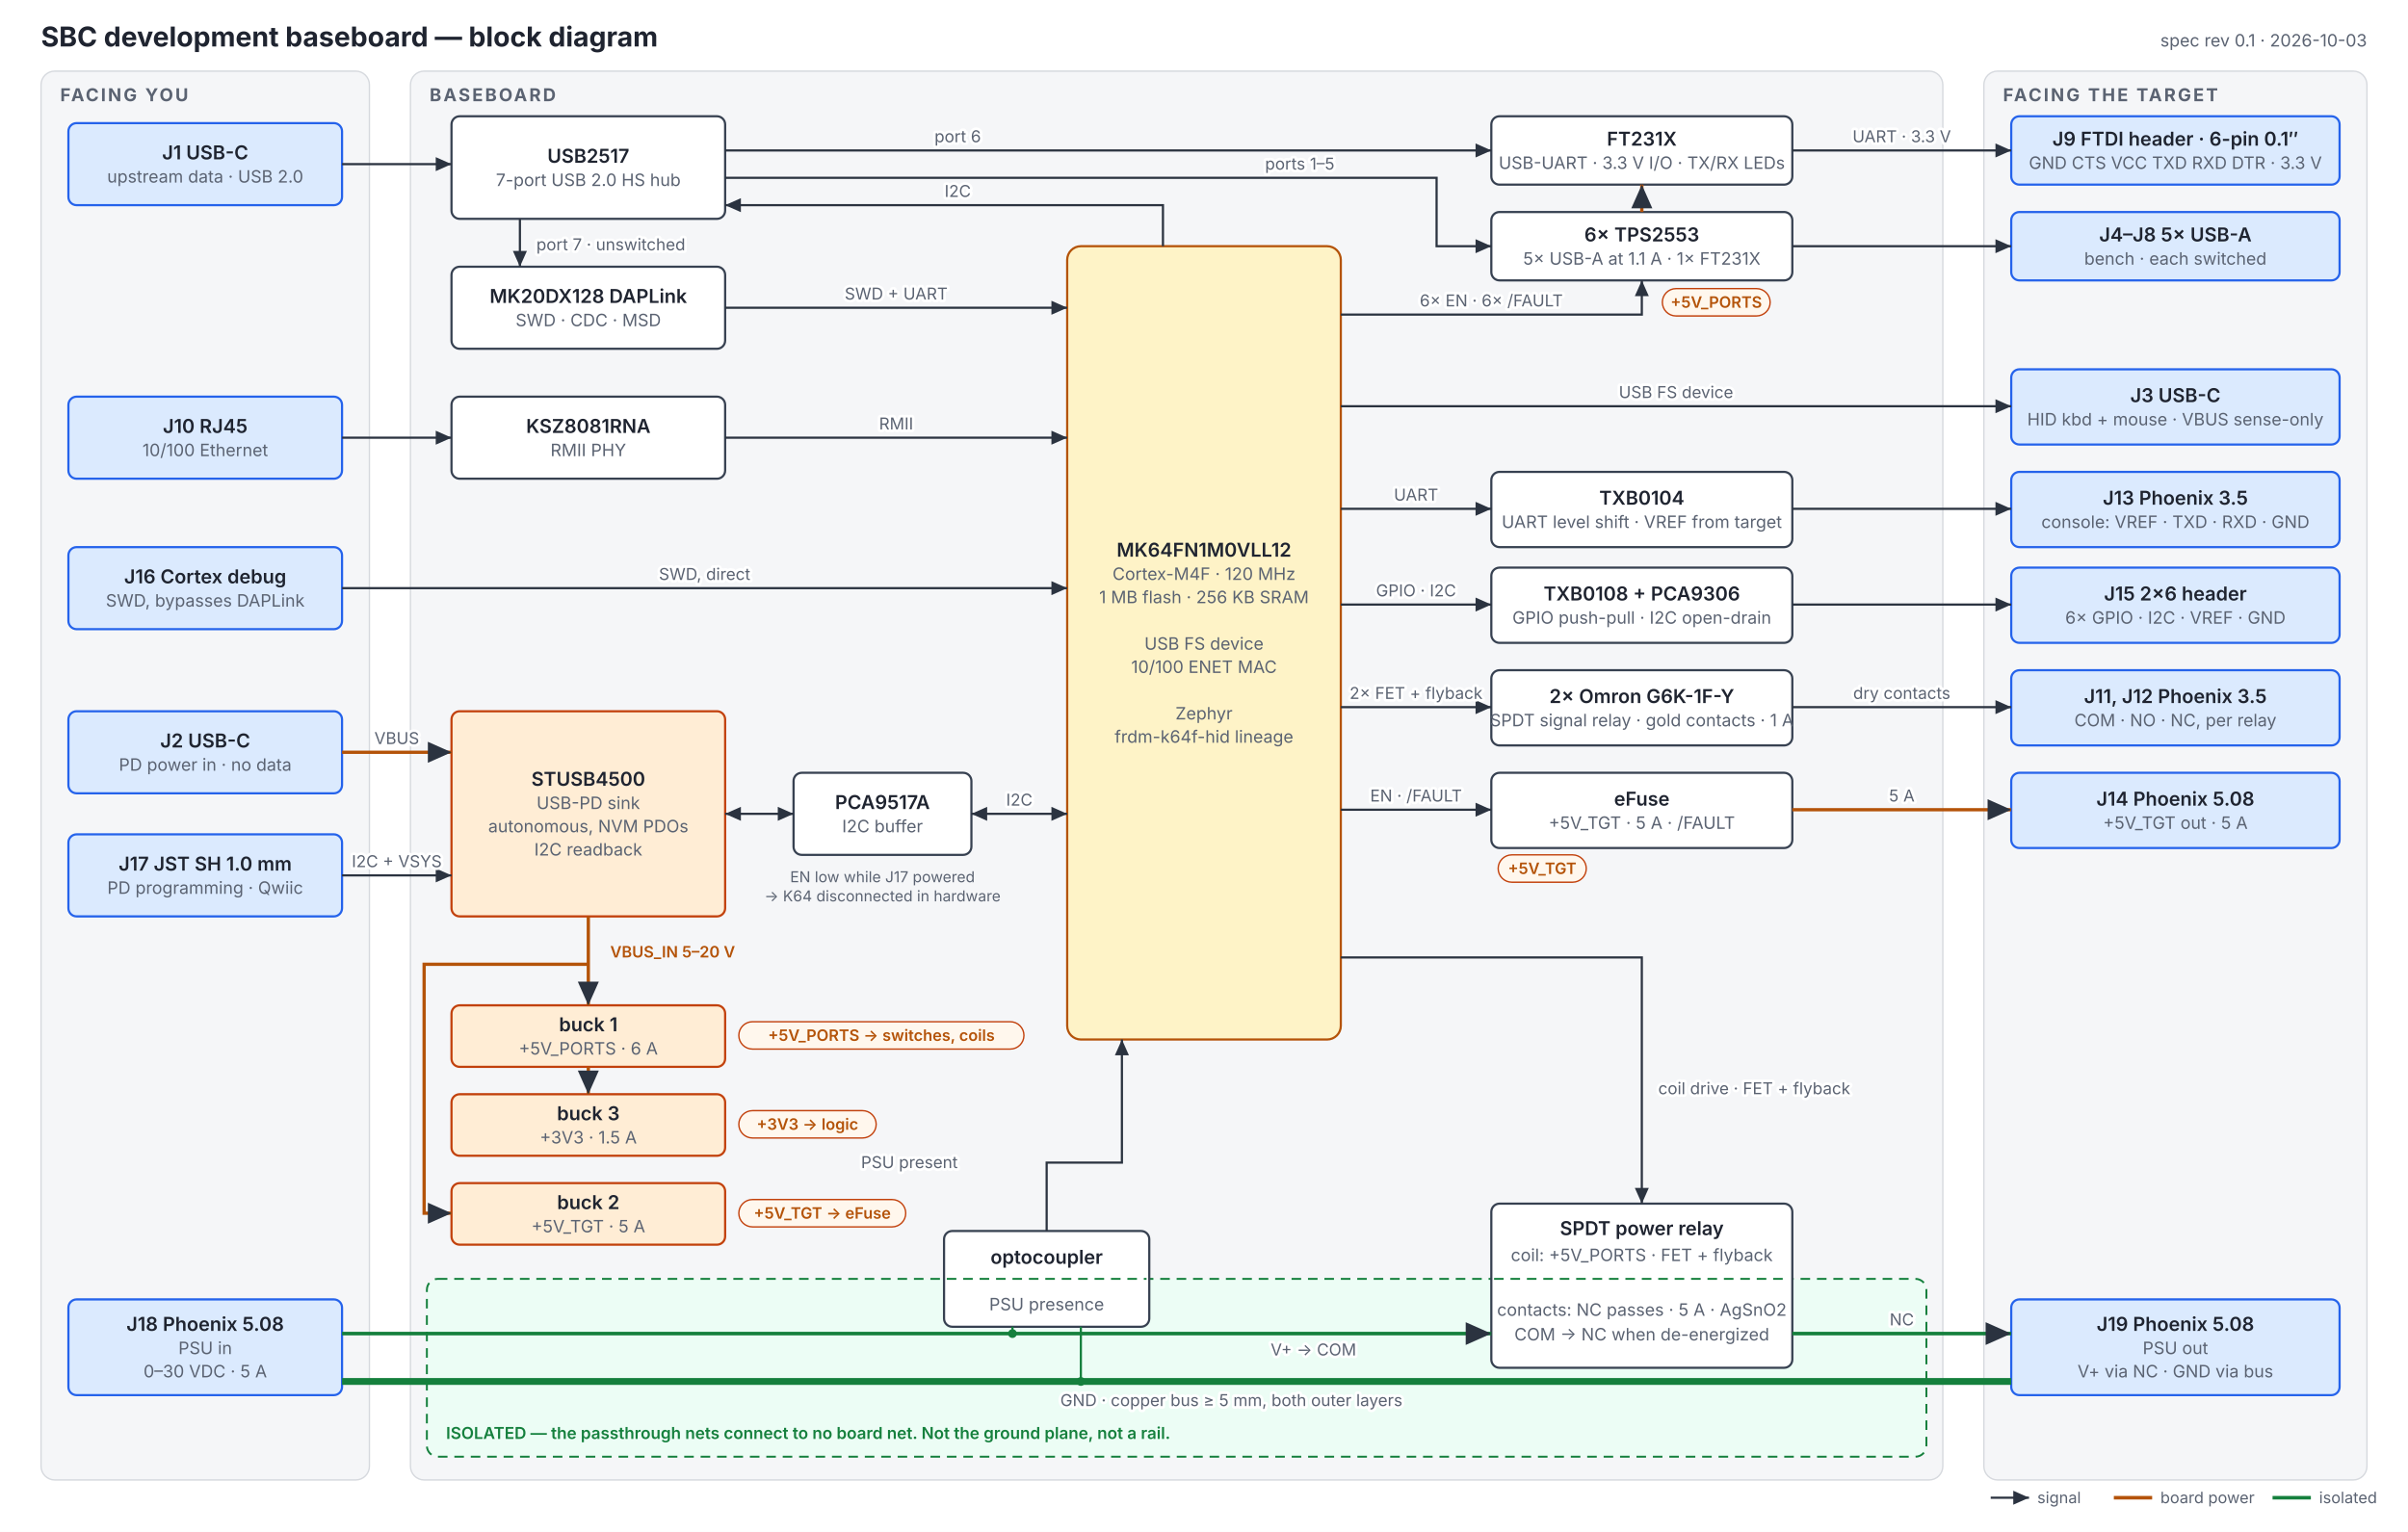
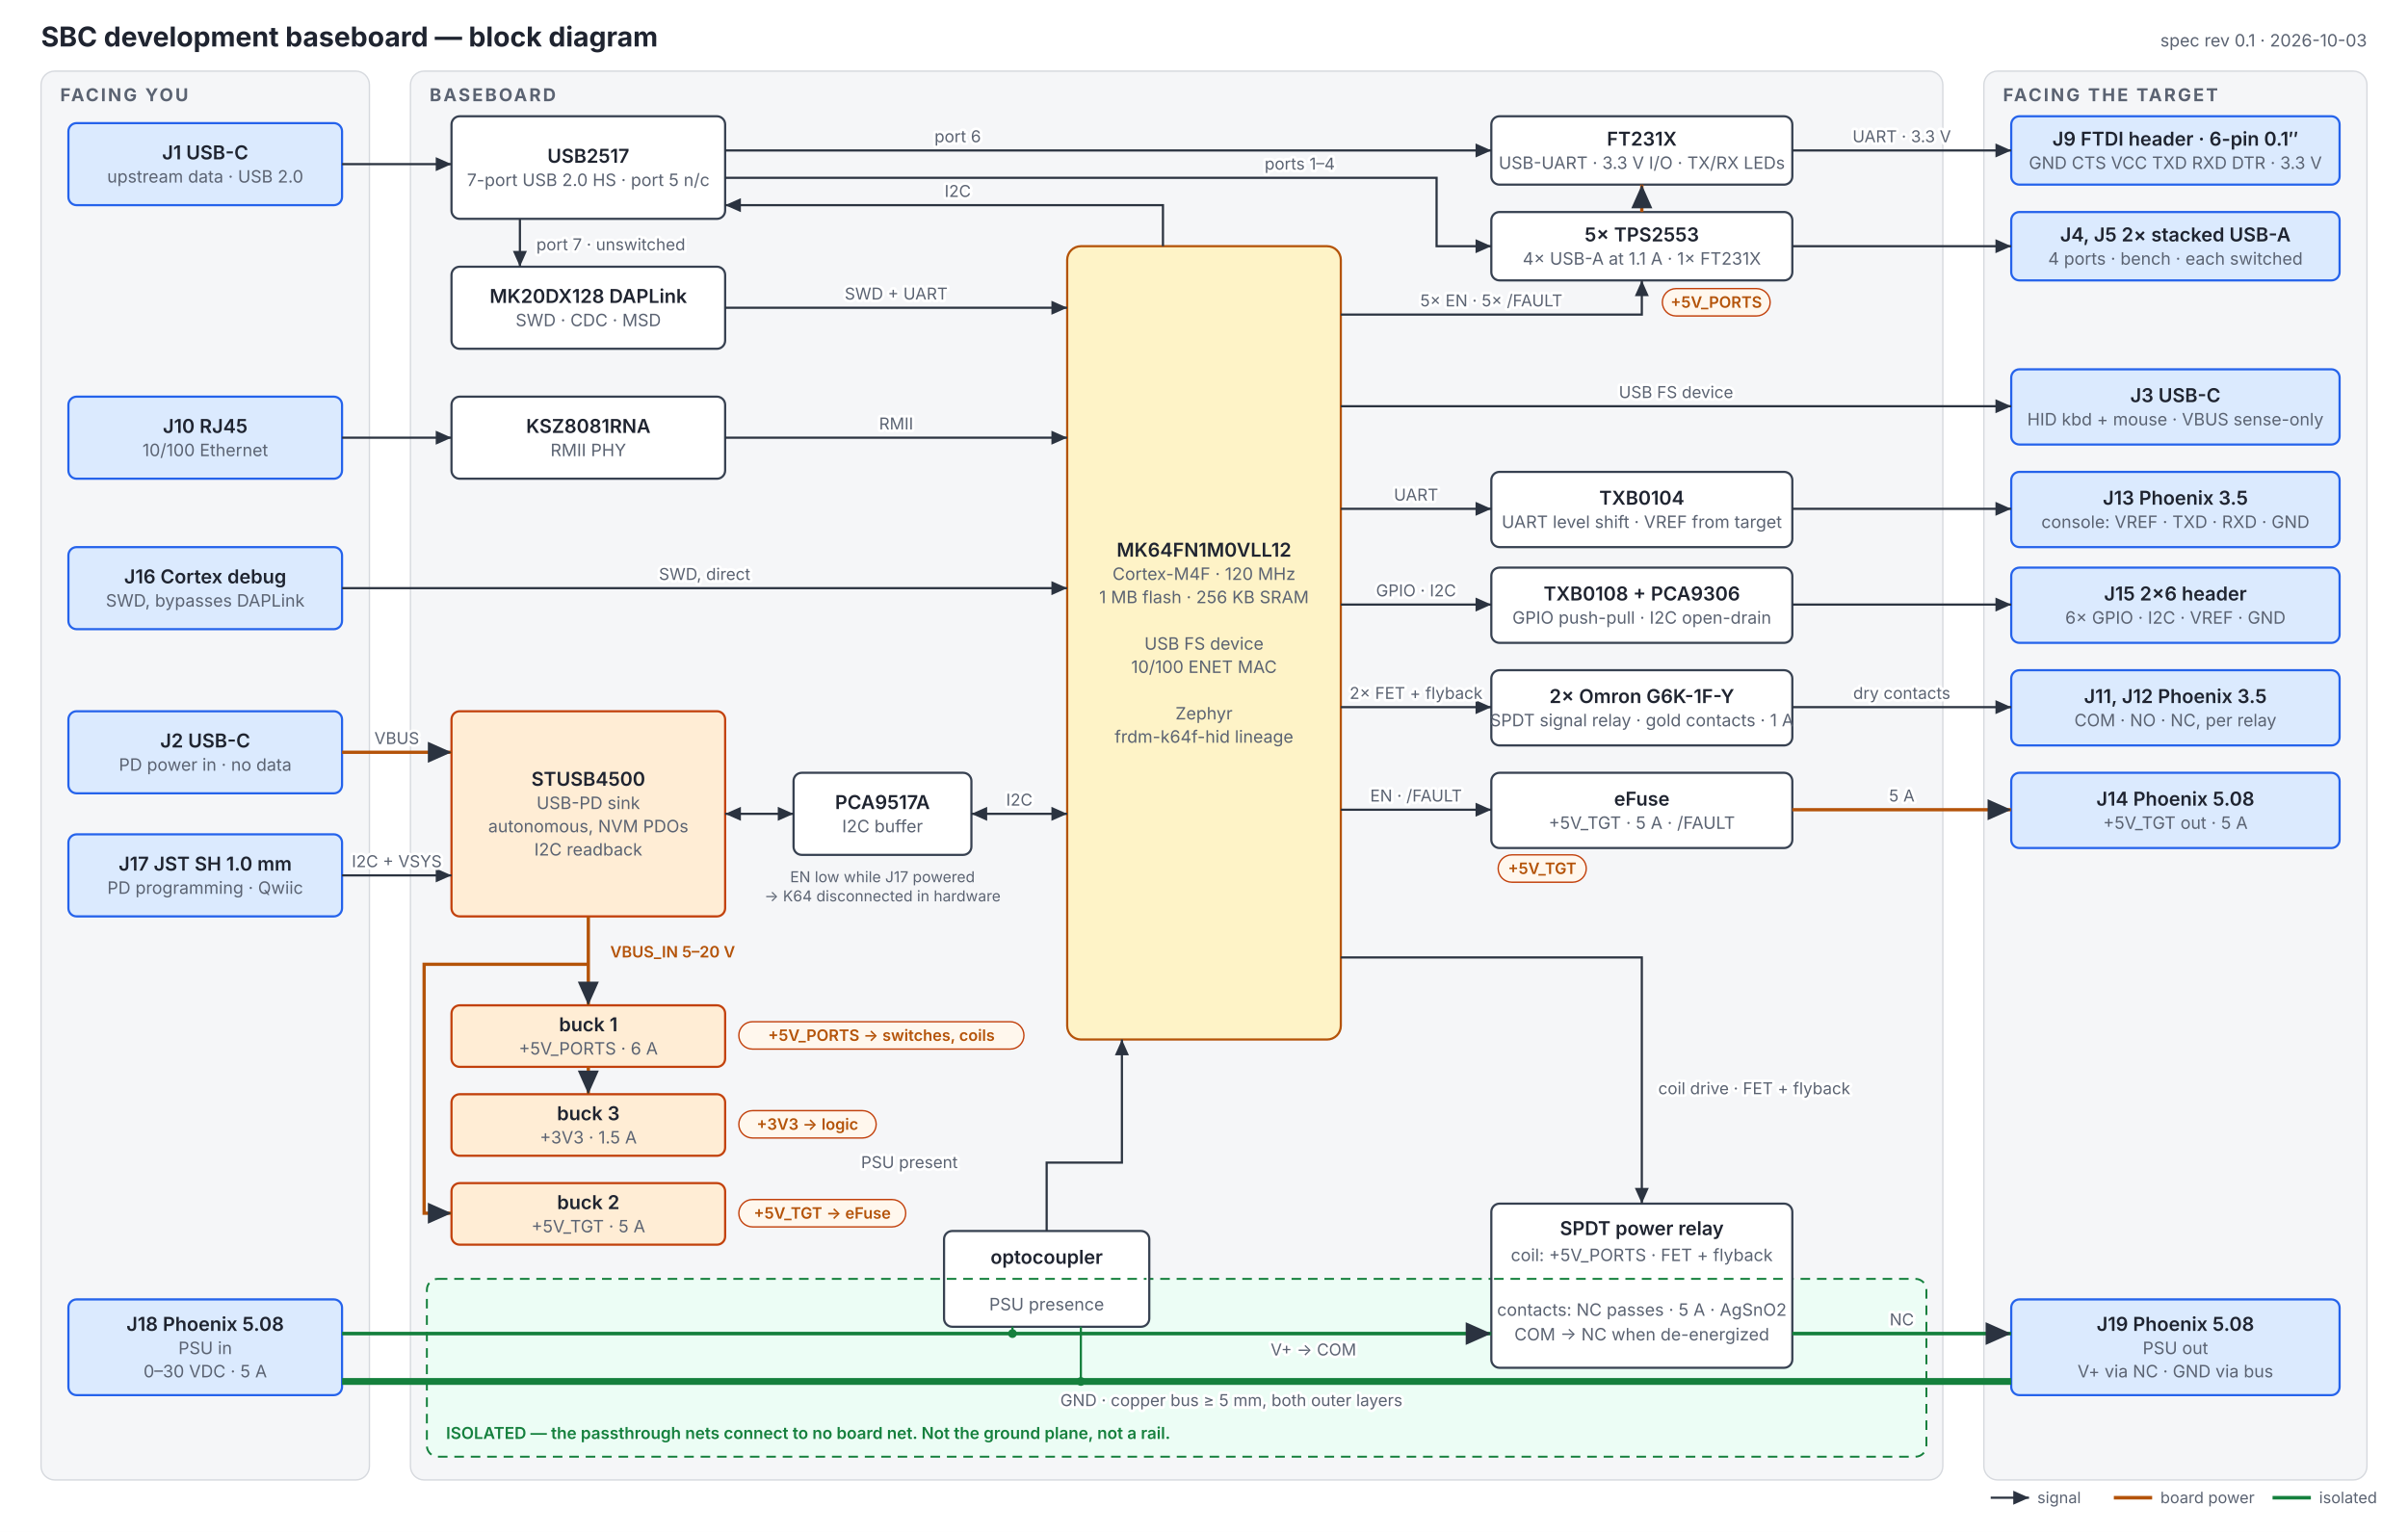
<svg xmlns="http://www.w3.org/2000/svg" width="1760" height="1120" viewBox="0 0 1760 1120" font-family="Inter, Helvetica, Arial, DejaVu Sans, sans-serif">
  <defs>
    <marker id="arrow" viewBox="0 0 10 10" refX="9" refY="5" markerWidth="8" markerHeight="8" orient="auto-start-reverse">
      <path d="M0,1 L9,5 L0,9 z" fill="#2b3340" />
    </marker>
    <marker id="arrowR" viewBox="0 0 10 10" refX="1" refY="5" markerWidth="8" markerHeight="8" orient="auto">
      <path d="M10,1 L1,5 L10,9 z" fill="#2b3340" />
    </marker>
  </defs>
  <rect width="1760" height="1120" fill="#ffffff" />
  <text x="30" y="34" font-size="20" font-weight="700" fill="#1f2430">SBC development baseboard — block diagram</text>
  <text x="1730" y="34" text-anchor="end" font-size="12.5" fill="#5b6372">spec rev 0.1 · 2026-10-03</text>
  <rect x="30" y="52" width="240" height="1030" rx="10" fill="#f5f6f8" stroke="#d6d9de" />
  <text x="44" y="74" font-size="13" font-weight="700" letter-spacing="1.5" fill="#5b6372">FACING YOU</text>
  <rect x="300" y="52" width="1120" height="1030" rx="10" fill="#f5f6f8" stroke="#d6d9de" />
  <text x="314" y="74" font-size="13" font-weight="700" letter-spacing="1.5" fill="#5b6372">BASEBOARD</text>
  <rect x="1450" y="52" width="280" height="1030" rx="10" fill="#f5f6f8" stroke="#d6d9de" />
  <text x="1464" y="74" font-size="13" font-weight="700" letter-spacing="1.5" fill="#5b6372">FACING THE TARGET</text>
  <rect x="312" y="935" width="1096" height="130" rx="8" fill="#ecfdf5" stroke="#15803d" stroke-width="1.4" stroke-dasharray="7 5" />
  <text x="326" y="1052" font-size="12" font-weight="600" fill="#15803d">ISOLATED — the passthrough nets connect to no board net. Not the ground plane, not a rail.</text>
  <rect x="50" y="90" width="200" height="60" rx="6" fill="#dbeafe" stroke="#2563eb" stroke-width="1.6" />
  <text x="150.0" y="116.5" text-anchor="middle" font-size="14" font-weight="600" fill="#1f2430">J1  USB-C</text>
  <text x="150.0" y="133.5" text-anchor="middle" font-size="12.5" font-weight="400" fill="#5b6372">upstream data · USB 2.0</text>
  <rect x="50" y="290" width="200" height="60" rx="6" fill="#dbeafe" stroke="#2563eb" stroke-width="1.6" />
  <text x="150.0" y="316.5" text-anchor="middle" font-size="14" font-weight="600" fill="#1f2430">J10  RJ45</text>
  <text x="150.0" y="333.5" text-anchor="middle" font-size="12.5" font-weight="400" fill="#5b6372">10/100 Ethernet</text>
  <rect x="50" y="400" width="200" height="60" rx="6" fill="#dbeafe" stroke="#2563eb" stroke-width="1.6" />
  <text x="150.0" y="426.5" text-anchor="middle" font-size="14" font-weight="600" fill="#1f2430">J16  Cortex debug</text>
  <text x="150.0" y="443.5" text-anchor="middle" font-size="12.5" font-weight="400" fill="#5b6372">SWD, bypasses DAPLink</text>
  <rect x="50" y="520" width="200" height="60" rx="6" fill="#dbeafe" stroke="#2563eb" stroke-width="1.6" />
  <text x="150.0" y="546.5" text-anchor="middle" font-size="14" font-weight="600" fill="#1f2430">J2  USB-C</text>
  <text x="150.0" y="563.5" text-anchor="middle" font-size="12.5" font-weight="400" fill="#5b6372">PD power in · no data</text>
  <rect x="50" y="610" width="200" height="60" rx="6" fill="#dbeafe" stroke="#2563eb" stroke-width="1.6" />
  <text x="150.0" y="636.5" text-anchor="middle" font-size="14" font-weight="600" fill="#1f2430">J17  JST SH 1.0 mm</text>
  <text x="150.0" y="653.5" text-anchor="middle" font-size="12.5" font-weight="400" fill="#5b6372">PD programming · Qwiic</text>
  <rect x="50" y="950" width="200" height="70" rx="6" fill="#dbeafe" stroke="#2563eb" stroke-width="1.6" />
  <text x="150.0" y="973.0" text-anchor="middle" font-size="14" font-weight="600" fill="#1f2430">J18  Phoenix 5.08</text>
  <text x="150.0" y="990.0" text-anchor="middle" font-size="12.5" font-weight="400" fill="#5b6372">PSU in</text>
  <text x="150.0" y="1007.0" text-anchor="middle" font-size="12.5" font-weight="400" fill="#5b6372">0–30 VDC · 5 A</text>
  <rect x="330" y="85" width="200" height="75" rx="6" fill="#ffffff" stroke="#374151" stroke-width="1.6" />
  <text x="430.0" y="119.0" text-anchor="middle" font-size="14" font-weight="600" fill="#1f2430">USB2517</text>
-   <text x="430.0" y="136.0" text-anchor="middle" font-size="12.5" font-weight="400" fill="#5b6372">7-port USB 2.0 HS hub</text>
+   <text x="430.0" y="136.0" text-anchor="middle" font-size="12.5" font-weight="400" fill="#5b6372">7-port USB 2.0 HS · port 5 n/c</text>
  <rect x="330" y="195" width="200" height="60" rx="6" fill="#ffffff" stroke="#374151" stroke-width="1.6" />
  <text x="430.0" y="221.5" text-anchor="middle" font-size="14" font-weight="600" fill="#1f2430">MK20DX128  DAPLink</text>
  <text x="430.0" y="238.5" text-anchor="middle" font-size="12.5" font-weight="400" fill="#5b6372">SWD · CDC · MSD</text>
  <rect x="330" y="290" width="200" height="60" rx="6" fill="#ffffff" stroke="#374151" stroke-width="1.6" />
  <text x="430.0" y="316.5" text-anchor="middle" font-size="14" font-weight="600" fill="#1f2430">KSZ8081RNA</text>
  <text x="430.0" y="333.5" text-anchor="middle" font-size="12.5" font-weight="400" fill="#5b6372">RMII PHY</text>
  <rect x="330" y="520" width="200" height="150" rx="6" fill="#ffedd5" stroke="#c2410c" stroke-width="1.6" />
  <text x="430.0" y="574.5" text-anchor="middle" font-size="14" font-weight="600" fill="#1f2430">STUSB4500</text>
  <text x="430.0" y="591.5" text-anchor="middle" font-size="12.5" font-weight="400" fill="#5b6372">USB-PD sink</text>
  <text x="430.0" y="608.5" text-anchor="middle" font-size="12.5" font-weight="400" fill="#5b6372">autonomous, NVM PDOs</text>
  <text x="430.0" y="625.5" text-anchor="middle" font-size="12.5" font-weight="400" fill="#5b6372">I2C readback</text>
  <rect x="580" y="565" width="130" height="60" rx="6" fill="#ffffff" stroke="#374151" stroke-width="1.6" />
  <text x="645.0" y="591.5" text-anchor="middle" font-size="14" font-weight="600" fill="#1f2430">PCA9517A</text>
  <text x="645.0" y="608.5" text-anchor="middle" font-size="12.5" font-weight="400" fill="#5b6372">I2C buffer</text>
  <text x="645" y="645" text-anchor="middle" font-size="11" fill="#5b6372">EN low while J17 powered</text>
  <text x="645" y="659" text-anchor="middle" font-size="11" fill="#5b6372">→ K64 disconnected in hardware</text>
  <rect x="330" y="735" width="200" height="45" rx="6" fill="#ffedd5" stroke="#c2410c" stroke-width="1.6" />
  <text x="430.0" y="754.0" text-anchor="middle" font-size="14" font-weight="600" fill="#1f2430">buck 1</text>
  <text x="430.0" y="771.0" text-anchor="middle" font-size="12.5" font-weight="400" fill="#5b6372">+5V_PORTS · 6 A</text>
  <rect x="330" y="800" width="200" height="45" rx="6" fill="#ffedd5" stroke="#c2410c" stroke-width="1.6" />
  <text x="430.0" y="819.0" text-anchor="middle" font-size="14" font-weight="600" fill="#1f2430">buck 3</text>
  <text x="430.0" y="836.0" text-anchor="middle" font-size="12.5" font-weight="400" fill="#5b6372">+3V3 · 1.5 A</text>
  <rect x="330" y="865" width="200" height="45" rx="6" fill="#ffedd5" stroke="#c2410c" stroke-width="1.6" />
  <text x="430.0" y="884.0" text-anchor="middle" font-size="14" font-weight="600" fill="#1f2430">buck 2</text>
  <text x="430.0" y="901.0" text-anchor="middle" font-size="12.5" font-weight="400" fill="#5b6372">+5V_TGT · 5 A</text>
  <path d="M 430,670 L 430,735" fill="none" stroke="#b45309" stroke-width="2.4" marker-end="url(#arrow)" />
  <path d="M 430,705 L 310,705 L 310,887 L 330,887" fill="none" stroke="#b45309" stroke-width="2.4" marker-end="url(#arrow)" />
  <text x="446" y="700" font-size="11.5" font-weight="600" fill="#b45309">VBUS_IN 5–20 V</text>
  <path d="M 430,780 L 430,800" fill="none" stroke="#b45309" stroke-width="2.4" marker-end="url(#arrow)" />
  <rect x="540" y="747" width="208.4" height="20" rx="10" fill="#fff7ed" stroke="#c2410c" stroke-width="1" />
  <text x="644.2" y="761" text-anchor="middle" font-size="11.5" font-weight="600" fill="#b45309">+5V_PORTS → switches, coils</text>
  <rect x="540" y="812" width="100.4" height="20" rx="10" fill="#fff7ed" stroke="#c2410c" stroke-width="1" />
  <text x="590.2" y="826" text-anchor="middle" font-size="11.5" font-weight="600" fill="#b45309">+3V3 → logic</text>
  <rect x="540" y="877" width="122.0" height="20" rx="10" fill="#fff7ed" stroke="#c2410c" stroke-width="1" />
  <text x="601.0" y="891" text-anchor="middle" font-size="11.5" font-weight="600" fill="#b45309">+5V_TGT → eFuse</text>
  <rect x="690" y="900" width="150" height="70" rx="6" fill="#ffffff" stroke="#374151" stroke-width="1.6" />
  <text x="765" y="924" text-anchor="middle" font-size="14" font-weight="600" fill="#1f2430">optocoupler</text>
  <line x1="692" y1="935" x2="838" y2="935" stroke="#15803d" stroke-width="1.4" stroke-dasharray="7 5" />
  <text x="765" y="958" text-anchor="middle" font-size="12.5" fill="#5b6372">PSU presence</text>
  <rect x="780" y="180" width="200" height="580" rx="10" fill="#fef3c7" stroke="#b45309" stroke-width="1.6" />
  <text x="880.0" y="407.0" text-anchor="middle" font-size="14" font-weight="600" fill="#1f2430">MK64FN1M0VLL12</text>
  <text x="880.0" y="424.0" text-anchor="middle" font-size="12.5" font-weight="400" fill="#5b6372">Cortex-M4F · 120 MHz</text>
  <text x="880.0" y="441.0" text-anchor="middle" font-size="12.5" font-weight="400" fill="#5b6372">1 MB flash · 256 KB SRAM</text>
  <text x="880.0" y="458.0" text-anchor="middle" font-size="12.5" font-weight="400" fill="#5b6372" />
  <text x="880.0" y="475.0" text-anchor="middle" font-size="12.5" font-weight="400" fill="#5b6372">USB FS device</text>
  <text x="880.0" y="492.0" text-anchor="middle" font-size="12.5" font-weight="400" fill="#5b6372">10/100 ENET MAC</text>
  <text x="880.0" y="509.0" text-anchor="middle" font-size="12.5" font-weight="400" fill="#5b6372" />
  <text x="880.0" y="526.0" text-anchor="middle" font-size="12.5" font-weight="400" fill="#5b6372">Zephyr</text>
  <text x="880.0" y="543.0" text-anchor="middle" font-size="12.5" font-weight="400" fill="#5b6372">frdm-k64f-hid lineage</text>
  <rect x="1090" y="85" width="220" height="50" rx="6" fill="#ffffff" stroke="#374151" stroke-width="1.6" />
  <text x="1200.0" y="106.5" text-anchor="middle" font-size="14" font-weight="600" fill="#1f2430">FT231X</text>
  <text x="1200.0" y="123.5" text-anchor="middle" font-size="12.5" font-weight="400" fill="#5b6372">USB-UART · 3.3 V I/O · TX/RX LEDs</text>
  <rect x="1090" y="155" width="220" height="50" rx="6" fill="#ffffff" stroke="#374151" stroke-width="1.6" />
-   <text x="1200.0" y="176.5" text-anchor="middle" font-size="14" font-weight="600" fill="#1f2430">6× TPS2553</text>
-   <text x="1200.0" y="193.5" text-anchor="middle" font-size="12.5" font-weight="400" fill="#5b6372">5× USB-A at 1.1 A · 1× FT231X</text>
+   <text x="1200.0" y="176.5" text-anchor="middle" font-size="14" font-weight="600" fill="#1f2430">5× TPS2553</text>
+   <text x="1200.0" y="193.5" text-anchor="middle" font-size="12.5" font-weight="400" fill="#5b6372">4× USB-A at 1.1 A · 1× FT231X</text>
  <rect x="1215" y="211" width="78.8" height="20" rx="10" fill="#fff7ed" stroke="#c2410c" stroke-width="1" />
  <text x="1254.4" y="225" text-anchor="middle" font-size="11.5" font-weight="600" fill="#b45309">+5V_PORTS</text>
  <path d="M 1200,155 L 1200,135" fill="none" stroke="#b45309" stroke-width="2.4" marker-end="url(#arrow)" />
  <rect x="1090" y="345" width="220" height="55" rx="6" fill="#ffffff" stroke="#374151" stroke-width="1.6" />
  <text x="1200.0" y="369.0" text-anchor="middle" font-size="14" font-weight="600" fill="#1f2430">TXB0104</text>
  <text x="1200.0" y="386.0" text-anchor="middle" font-size="12.5" font-weight="400" fill="#5b6372">UART level shift · VREF from target</text>
  <rect x="1090" y="415" width="220" height="55" rx="6" fill="#ffffff" stroke="#374151" stroke-width="1.6" />
  <text x="1200.0" y="439.0" text-anchor="middle" font-size="14" font-weight="600" fill="#1f2430">TXB0108 + PCA9306</text>
  <text x="1200.0" y="456.0" text-anchor="middle" font-size="12.5" font-weight="400" fill="#5b6372">GPIO push-pull · I2C open-drain</text>
  <rect x="1090" y="490" width="220" height="55" rx="6" fill="#ffffff" stroke="#374151" stroke-width="1.6" />
  <text x="1200.0" y="514.0" text-anchor="middle" font-size="14" font-weight="600" fill="#1f2430">2× Omron G6K-1F-Y</text>
  <text x="1200.0" y="531.0" text-anchor="middle" font-size="12.5" font-weight="400" fill="#5b6372">SPDT signal relay · gold contacts · 1 A</text>
  <rect x="1090" y="565" width="220" height="55" rx="6" fill="#ffffff" stroke="#374151" stroke-width="1.6" />
  <text x="1200.0" y="589.0" text-anchor="middle" font-size="14" font-weight="600" fill="#1f2430">eFuse</text>
  <text x="1200.0" y="606.0" text-anchor="middle" font-size="12.5" font-weight="400" fill="#5b6372">+5V_TGT · 5 A · /FAULT</text>
  <rect x="1095" y="625" width="64.4" height="20" rx="10" fill="#fff7ed" stroke="#c2410c" stroke-width="1" />
  <text x="1127.2" y="639" text-anchor="middle" font-size="11.5" font-weight="600" fill="#b45309">+5V_TGT</text>
  <rect x="1090" y="880" width="220" height="120" rx="6" fill="#ffffff" stroke="#374151" stroke-width="1.6" />
  <text x="1200" y="903" text-anchor="middle" font-size="14" font-weight="600" fill="#1f2430">SPDT power relay</text>
  <text x="1200" y="922" text-anchor="middle" font-size="12.5" fill="#5b6372">coil: +5V_PORTS · FET + flyback</text>
  <line x1="1092" y1="935" x2="1308" y2="935" stroke="#15803d" stroke-width="1.4" stroke-dasharray="7 5" />
  <text x="1200" y="962" text-anchor="middle" font-size="12.5" fill="#5b6372">contacts: NC passes · 5 A · AgSnO2</text>
  <text x="1200" y="980" text-anchor="middle" font-size="12.5" fill="#5b6372">COM → NC when de-energized</text>
  <rect x="1470" y="85" width="240" height="50" rx="6" fill="#dbeafe" stroke="#2563eb" stroke-width="1.6" />
  <text x="1590.0" y="106.5" text-anchor="middle" font-size="14" font-weight="600" fill="#1f2430">J9  FTDI header · 6-pin 0.1″</text>
  <text x="1590.0" y="123.5" text-anchor="middle" font-size="12.5" font-weight="400" fill="#5b6372">GND CTS VCC TXD RXD DTR · 3.3 V</text>
  <rect x="1470" y="155" width="240" height="50" rx="6" fill="#dbeafe" stroke="#2563eb" stroke-width="1.6" />
-   <text x="1590.0" y="176.5" text-anchor="middle" font-size="14" font-weight="600" fill="#1f2430">J4–J8  5× USB-A</text>
-   <text x="1590.0" y="193.5" text-anchor="middle" font-size="12.5" font-weight="400" fill="#5b6372">bench · each switched</text>
+   <text x="1590.0" y="176.5" text-anchor="middle" font-size="14" font-weight="600" fill="#1f2430">J4, J5  2× stacked USB-A</text>
+   <text x="1590.0" y="193.5" text-anchor="middle" font-size="12.5" font-weight="400" fill="#5b6372">4 ports · bench · each switched</text>
  <rect x="1470" y="270" width="240" height="55" rx="6" fill="#dbeafe" stroke="#2563eb" stroke-width="1.6" />
  <text x="1590.0" y="294.0" text-anchor="middle" font-size="14" font-weight="600" fill="#1f2430">J3  USB-C</text>
  <text x="1590.0" y="311.0" text-anchor="middle" font-size="12.5" font-weight="400" fill="#5b6372">HID kbd + mouse · VBUS sense-only</text>
  <rect x="1470" y="345" width="240" height="55" rx="6" fill="#dbeafe" stroke="#2563eb" stroke-width="1.6" />
  <text x="1590.0" y="369.0" text-anchor="middle" font-size="14" font-weight="600" fill="#1f2430">J13  Phoenix 3.5</text>
  <text x="1590.0" y="386.0" text-anchor="middle" font-size="12.5" font-weight="400" fill="#5b6372">console: VREF · TXD · RXD · GND</text>
  <rect x="1470" y="415" width="240" height="55" rx="6" fill="#dbeafe" stroke="#2563eb" stroke-width="1.6" />
  <text x="1590.0" y="439.0" text-anchor="middle" font-size="14" font-weight="600" fill="#1f2430">J15  2×6 header</text>
  <text x="1590.0" y="456.0" text-anchor="middle" font-size="12.5" font-weight="400" fill="#5b6372">6× GPIO · I2C · VREF · GND</text>
  <rect x="1470" y="490" width="240" height="55" rx="6" fill="#dbeafe" stroke="#2563eb" stroke-width="1.6" />
  <text x="1590.0" y="514.0" text-anchor="middle" font-size="14" font-weight="600" fill="#1f2430">J11, J12  Phoenix 3.5</text>
  <text x="1590.0" y="531.0" text-anchor="middle" font-size="12.5" font-weight="400" fill="#5b6372">COM · NO · NC, per relay</text>
  <rect x="1470" y="565" width="240" height="55" rx="6" fill="#dbeafe" stroke="#2563eb" stroke-width="1.6" />
  <text x="1590.0" y="589.0" text-anchor="middle" font-size="14" font-weight="600" fill="#1f2430">J14  Phoenix 5.08</text>
  <text x="1590.0" y="606.0" text-anchor="middle" font-size="12.5" font-weight="400" fill="#5b6372">+5V_TGT out · 5 A</text>
  <rect x="1470" y="950" width="240" height="70" rx="6" fill="#dbeafe" stroke="#2563eb" stroke-width="1.6" />
  <text x="1590.0" y="973.0" text-anchor="middle" font-size="14" font-weight="600" fill="#1f2430">J19  Phoenix 5.08</text>
  <text x="1590.0" y="990.0" text-anchor="middle" font-size="12.5" font-weight="400" fill="#5b6372">PSU out</text>
  <text x="1590.0" y="1007.0" text-anchor="middle" font-size="12.5" font-weight="400" fill="#5b6372">V+ via NC · GND via bus</text>
  <path d="M 250,120 L 330,120" fill="none" stroke="#2b3340" stroke-width="1.6" marker-end="url(#arrow)" />
  <path d="M 530,110 L 1090,110" fill="none" stroke="#2b3340" stroke-width="1.6" marker-end="url(#arrow)" />
  <text x="700" y="104" text-anchor="middle" font-size="12" fill="#5b6372" paint-order="stroke" stroke="#ffffff" stroke-width="4" stroke-linejoin="round">port 6</text>
  <path d="M 530,130 L 1050,130 L 1050,180 L 1090,180" fill="none" stroke="#2b3340" stroke-width="1.6" marker-end="url(#arrow)" />
-   <text x="950" y="124" text-anchor="middle" font-size="12" fill="#5b6372" paint-order="stroke" stroke="#ffffff" stroke-width="4" stroke-linejoin="round">ports 1–5</text>
+   <text x="950" y="124" text-anchor="middle" font-size="12" fill="#5b6372" paint-order="stroke" stroke="#ffffff" stroke-width="4" stroke-linejoin="round">ports 1–4</text>
  <path d="M 850,180 L 850,150 L 530,150" fill="none" stroke="#2b3340" stroke-width="1.6" marker-end="url(#arrow)" />
  <text x="700" y="144" text-anchor="middle" font-size="12" fill="#5b6372" paint-order="stroke" stroke="#ffffff" stroke-width="4" stroke-linejoin="round">I2C</text>
  <path d="M 380,160 L 380,195" fill="none" stroke="#2b3340" stroke-width="1.6" marker-end="url(#arrow)" />
  <text x="392" y="183" text-anchor="start" font-size="12" fill="#5b6372" paint-order="stroke" stroke="#ffffff" stroke-width="4" stroke-linejoin="round">port 7 · unswitched</text>
  <path d="M 1310,110 L 1470,110" fill="none" stroke="#2b3340" stroke-width="1.6" marker-end="url(#arrow)" />
  <text x="1390" y="104" text-anchor="middle" font-size="12" fill="#5b6372" paint-order="stroke" stroke="#ffffff" stroke-width="4" stroke-linejoin="round">UART · 3.3 V</text>
  <path d="M 1310,180 L 1470,180" fill="none" stroke="#2b3340" stroke-width="1.6" marker-end="url(#arrow)" />
  <path d="M 530,225 L 780,225" fill="none" stroke="#2b3340" stroke-width="1.6" marker-end="url(#arrow)" />
  <text x="655" y="219" text-anchor="middle" font-size="12" fill="#5b6372" paint-order="stroke" stroke="#ffffff" stroke-width="4" stroke-linejoin="round">SWD + UART</text>
  <path d="M 250,320 L 330,320" fill="none" stroke="#2b3340" stroke-width="1.6" marker-end="url(#arrow)" />
  <path d="M 530,320 L 780,320" fill="none" stroke="#2b3340" stroke-width="1.6" marker-end="url(#arrow)" />
  <text x="655" y="314" text-anchor="middle" font-size="12" fill="#5b6372" paint-order="stroke" stroke="#ffffff" stroke-width="4" stroke-linejoin="round">RMII</text>
  <path d="M 250,430 L 780,430" fill="none" stroke="#2b3340" stroke-width="1.6" marker-end="url(#arrow)" />
  <text x="515" y="424" text-anchor="middle" font-size="12" fill="#5b6372" paint-order="stroke" stroke="#ffffff" stroke-width="4" stroke-linejoin="round">SWD, direct</text>
  <path d="M 250,550 L 330,550" fill="none" stroke="#b45309" stroke-width="2.4" marker-end="url(#arrow)" />
  <text x="290" y="544" text-anchor="middle" font-size="12" fill="#5b6372" paint-order="stroke" stroke="#ffffff" stroke-width="4" stroke-linejoin="round">VBUS</text>
  <path d="M 250,640 L 330,640" fill="none" stroke="#2b3340" stroke-width="1.6" marker-end="url(#arrow)" />
  <text x="290" y="634" text-anchor="middle" font-size="12" fill="#5b6372" paint-order="stroke" stroke="#ffffff" stroke-width="4" stroke-linejoin="round">I2C + VSYS</text>
  <path d="M 530,595 L 580,595" fill="none" stroke="#2b3340" stroke-width="1.6" marker-start="url(#arrowR)" marker-end="url(#arrow)" />
  <path d="M 710,595 L 780,595" fill="none" stroke="#2b3340" stroke-width="1.6" marker-start="url(#arrowR)" marker-end="url(#arrow)" />
  <text x="745" y="589" text-anchor="middle" font-size="12" fill="#5b6372" paint-order="stroke" stroke="#ffffff" stroke-width="4" stroke-linejoin="round">I2C</text>
  <path d="M 980,230 L 1200,230 L 1200,205" fill="none" stroke="#2b3340" stroke-width="1.6" marker-end="url(#arrow)" />
-   <text x="1090" y="224" text-anchor="middle" font-size="12" fill="#5b6372" paint-order="stroke" stroke="#ffffff" stroke-width="4" stroke-linejoin="round">6× EN · 6× /FAULT</text>
+   <text x="1090" y="224" text-anchor="middle" font-size="12" fill="#5b6372" paint-order="stroke" stroke="#ffffff" stroke-width="4" stroke-linejoin="round">5× EN · 5× /FAULT</text>
  <path d="M 980,297 L 1470,297" fill="none" stroke="#2b3340" stroke-width="1.6" marker-end="url(#arrow)" />
  <text x="1225" y="291" text-anchor="middle" font-size="12" fill="#5b6372" paint-order="stroke" stroke="#ffffff" stroke-width="4" stroke-linejoin="round">USB FS device</text>
  <path d="M 980,372 L 1090,372" fill="none" stroke="#2b3340" stroke-width="1.6" marker-end="url(#arrow)" />
  <text x="1035" y="366" text-anchor="middle" font-size="12" fill="#5b6372" paint-order="stroke" stroke="#ffffff" stroke-width="4" stroke-linejoin="round">UART</text>
  <path d="M 1310,372 L 1470,372" fill="none" stroke="#2b3340" stroke-width="1.6" marker-end="url(#arrow)" />
  <path d="M 980,442 L 1090,442" fill="none" stroke="#2b3340" stroke-width="1.6" marker-end="url(#arrow)" />
  <text x="1035" y="436" text-anchor="middle" font-size="12" fill="#5b6372" paint-order="stroke" stroke="#ffffff" stroke-width="4" stroke-linejoin="round">GPIO · I2C</text>
  <path d="M 1310,442 L 1470,442" fill="none" stroke="#2b3340" stroke-width="1.6" marker-end="url(#arrow)" />
  <path d="M 980,517 L 1090,517" fill="none" stroke="#2b3340" stroke-width="1.6" marker-end="url(#arrow)" />
  <text x="1035" y="511" text-anchor="middle" font-size="12" fill="#5b6372" paint-order="stroke" stroke="#ffffff" stroke-width="4" stroke-linejoin="round">2× FET + flyback</text>
  <path d="M 1310,517 L 1470,517" fill="none" stroke="#2b3340" stroke-width="1.6" marker-end="url(#arrow)" />
  <text x="1390" y="511" text-anchor="middle" font-size="12" fill="#5b6372" paint-order="stroke" stroke="#ffffff" stroke-width="4" stroke-linejoin="round">dry contacts</text>
  <path d="M 980,592 L 1090,592" fill="none" stroke="#2b3340" stroke-width="1.6" marker-end="url(#arrow)" />
  <text x="1035" y="586" text-anchor="middle" font-size="12" fill="#5b6372" paint-order="stroke" stroke="#ffffff" stroke-width="4" stroke-linejoin="round">EN · /FAULT</text>
  <path d="M 1310,592 L 1470,592" fill="none" stroke="#b45309" stroke-width="2.4" marker-end="url(#arrow)" />
  <text x="1390" y="586" text-anchor="middle" font-size="12" fill="#5b6372" paint-order="stroke" stroke="#ffffff" stroke-width="4" stroke-linejoin="round">5 A</text>
  <path d="M 980,700 L 1200,700 L 1200,880" fill="none" stroke="#2b3340" stroke-width="1.6" marker-end="url(#arrow)" />
  <text x="1212" y="800" text-anchor="start" font-size="12" fill="#5b6372" paint-order="stroke" stroke="#ffffff" stroke-width="4" stroke-linejoin="round">coil drive · FET + flyback</text>
  <path d="M 250,975 L 1090,975" fill="none" stroke="#15803d" stroke-width="2.6" marker-end="url(#arrow)" />
  <text x="960" y="991" text-anchor="middle" font-size="12" fill="#5b6372" paint-order="stroke" stroke="#ffffff" stroke-width="4" stroke-linejoin="round">V+  →  COM</text>
  <path d="M 1310,975 L 1470,975" fill="none" stroke="#15803d" stroke-width="2.6" marker-end="url(#arrow)" />
  <text x="1390" y="969" text-anchor="middle" font-size="12" fill="#5b6372" paint-order="stroke" stroke="#ffffff" stroke-width="4" stroke-linejoin="round">NC</text>
  <path d="M 250,1010 L 1470,1010" fill="none" stroke="#15803d" stroke-width="5" />
  <text x="900" y="1028" text-anchor="middle" font-size="12" fill="#5b6372" paint-order="stroke" stroke="#ffffff" stroke-width="4" stroke-linejoin="round">GND · copper bus ≥ 5 mm, both outer layers</text>
  <line x1="740" y1="970" x2="740" y2="975" stroke="#15803d" stroke-width="1.6" />
  <line x1="790" y1="970" x2="790" y2="1010" stroke="#15803d" stroke-width="1.6" />
  <circle cx="740" cy="975" r="3.2" fill="#15803d" />
  <circle cx="790" cy="1010" r="3.2" fill="#15803d" />
  <path d="M 765,900 L 765,850 L 820,850 L 820,760" fill="none" stroke="#2b3340" stroke-width="1.6" marker-end="url(#arrow)" />
  <text x="700" y="854" text-anchor="end" font-size="12" fill="#5b6372" paint-order="stroke" stroke="#ffffff" stroke-width="4" stroke-linejoin="round">PSU present</text>
  <line x1="1455" y1="1095" x2="1483" y2="1095" stroke="#2b3340" stroke-width="1.6" marker-end="url(#arrow)" />
  <text x="1489" y="1099" font-size="11.5" fill="#5b6372">signal</text>
  <line x1="1545" y1="1095" x2="1573" y2="1095" stroke="#b45309" stroke-width="2.6" />
  <text x="1579" y="1099" font-size="11.5" fill="#5b6372">board power</text>
  <line x1="1661" y1="1095" x2="1689" y2="1095" stroke="#15803d" stroke-width="2.6" />
  <text x="1695" y="1099" font-size="11.5" fill="#5b6372">isolated</text>
</svg>
